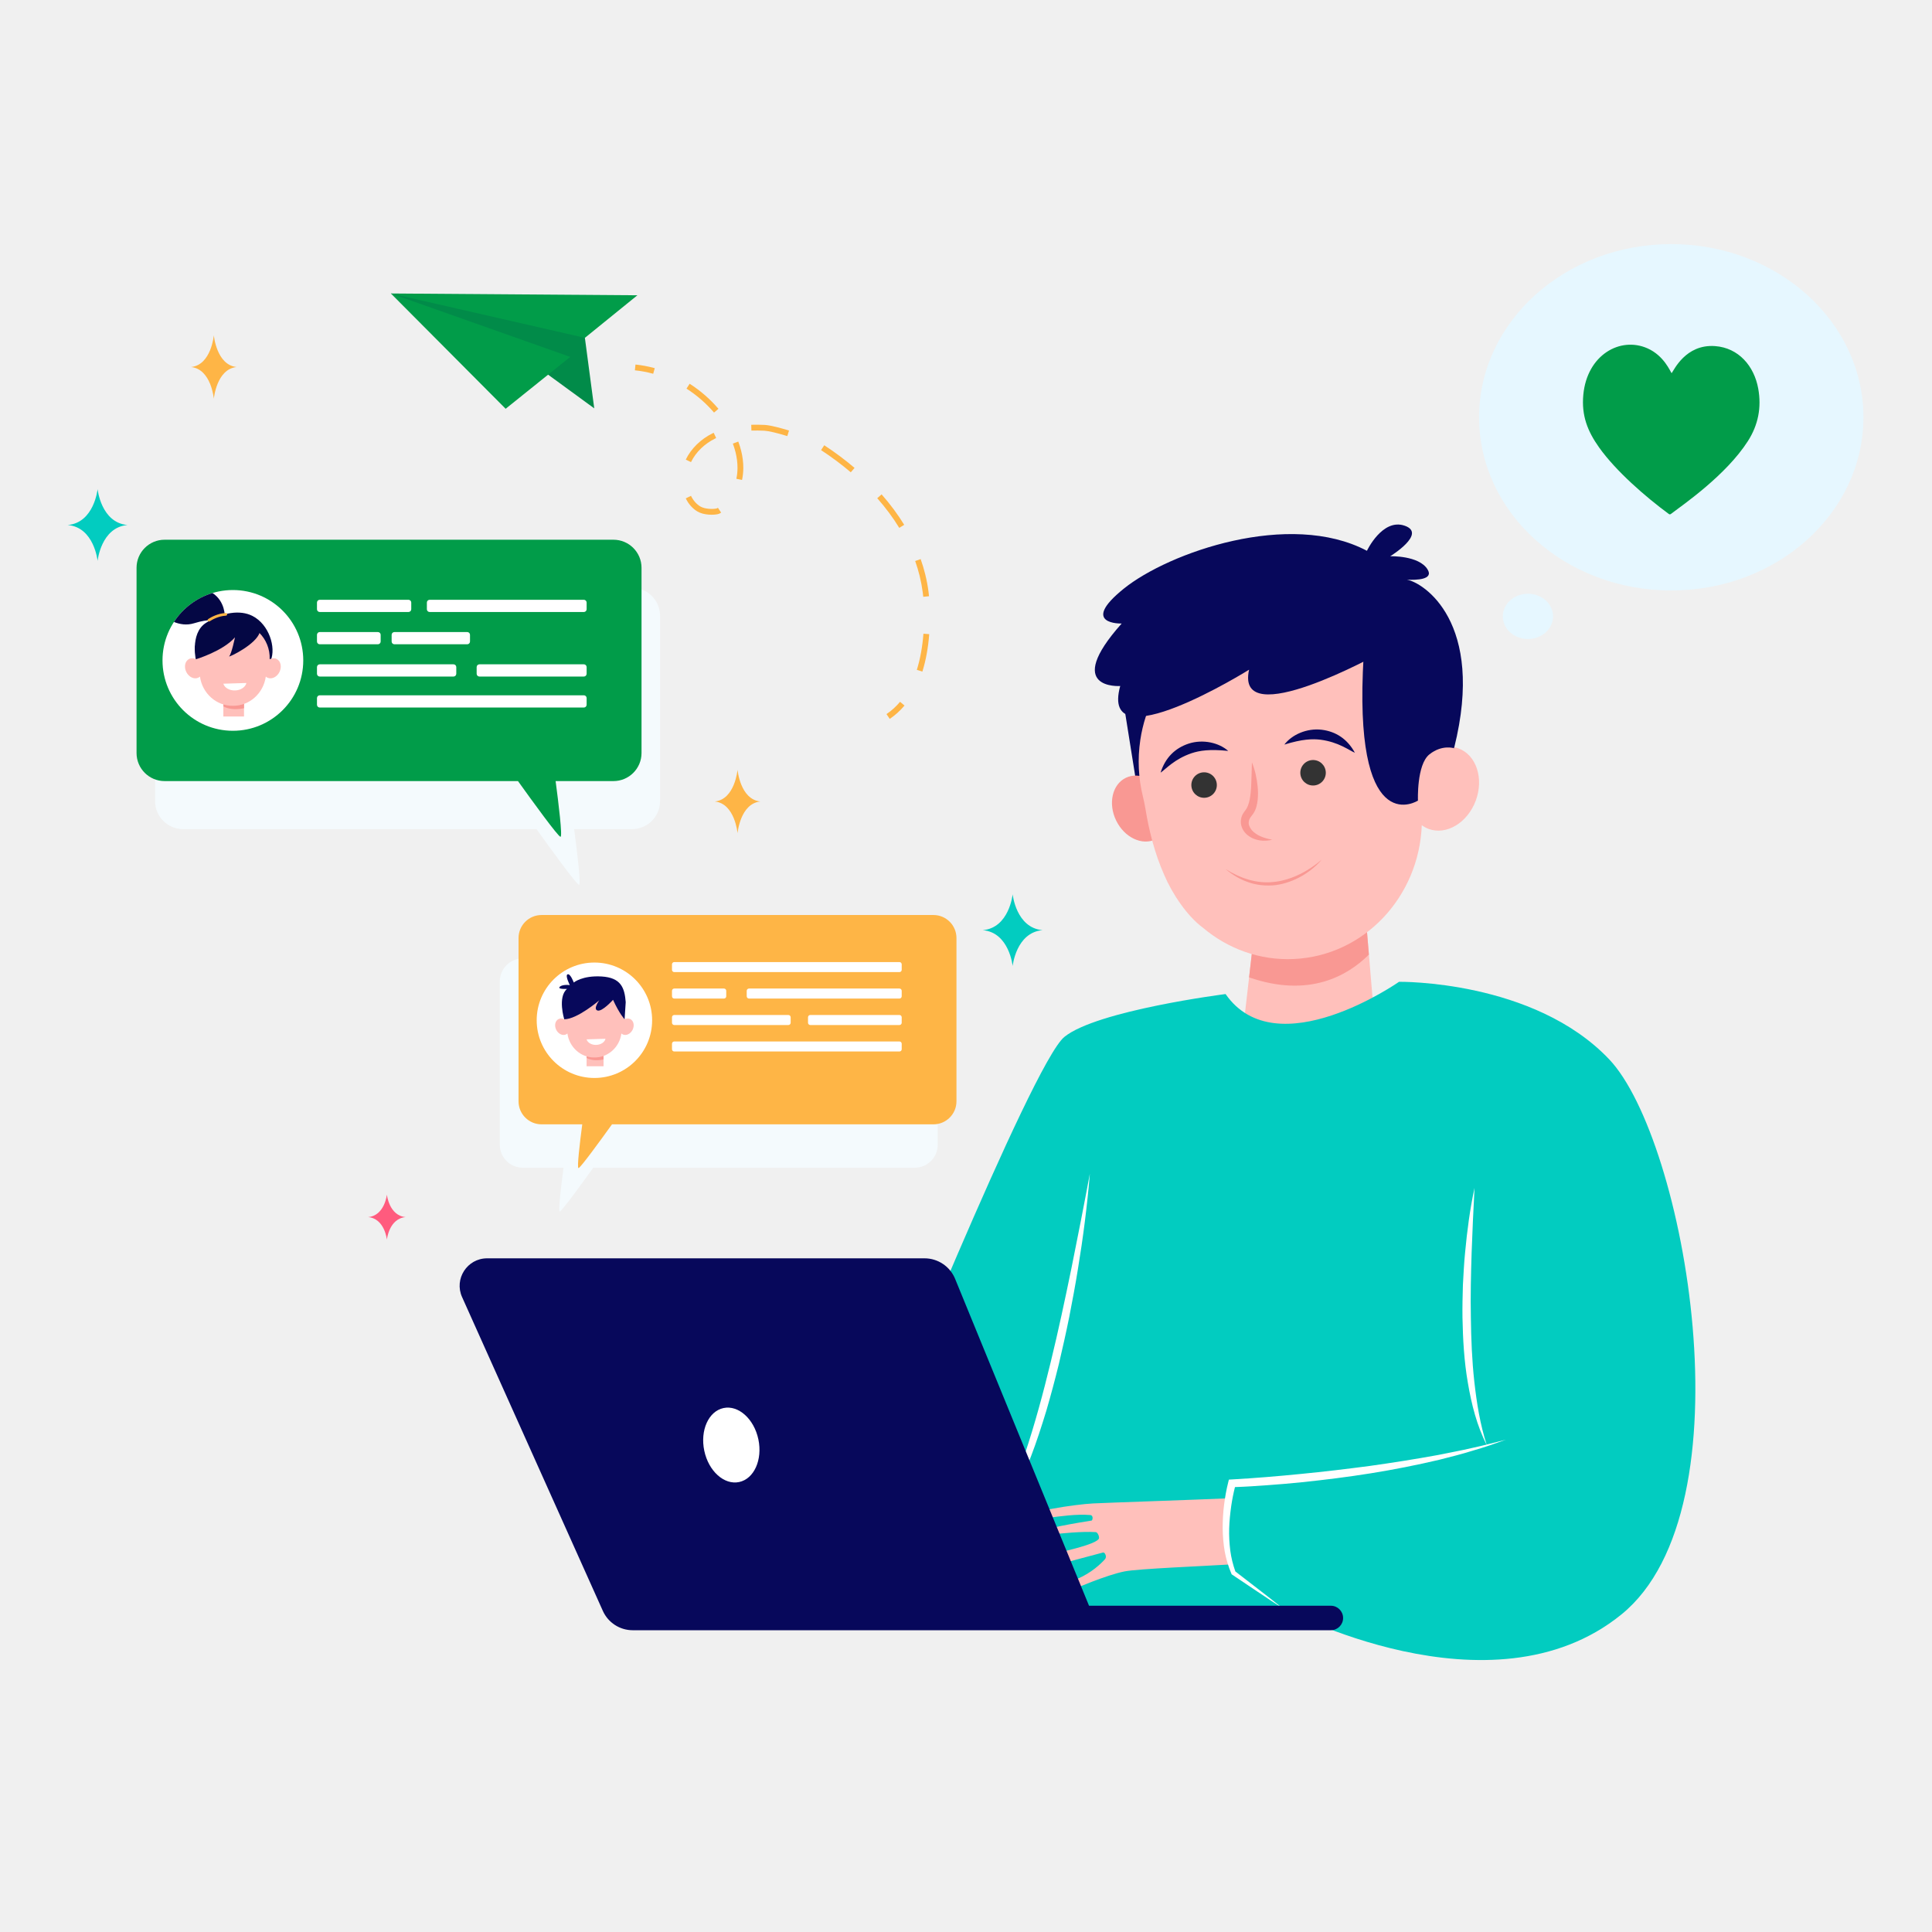
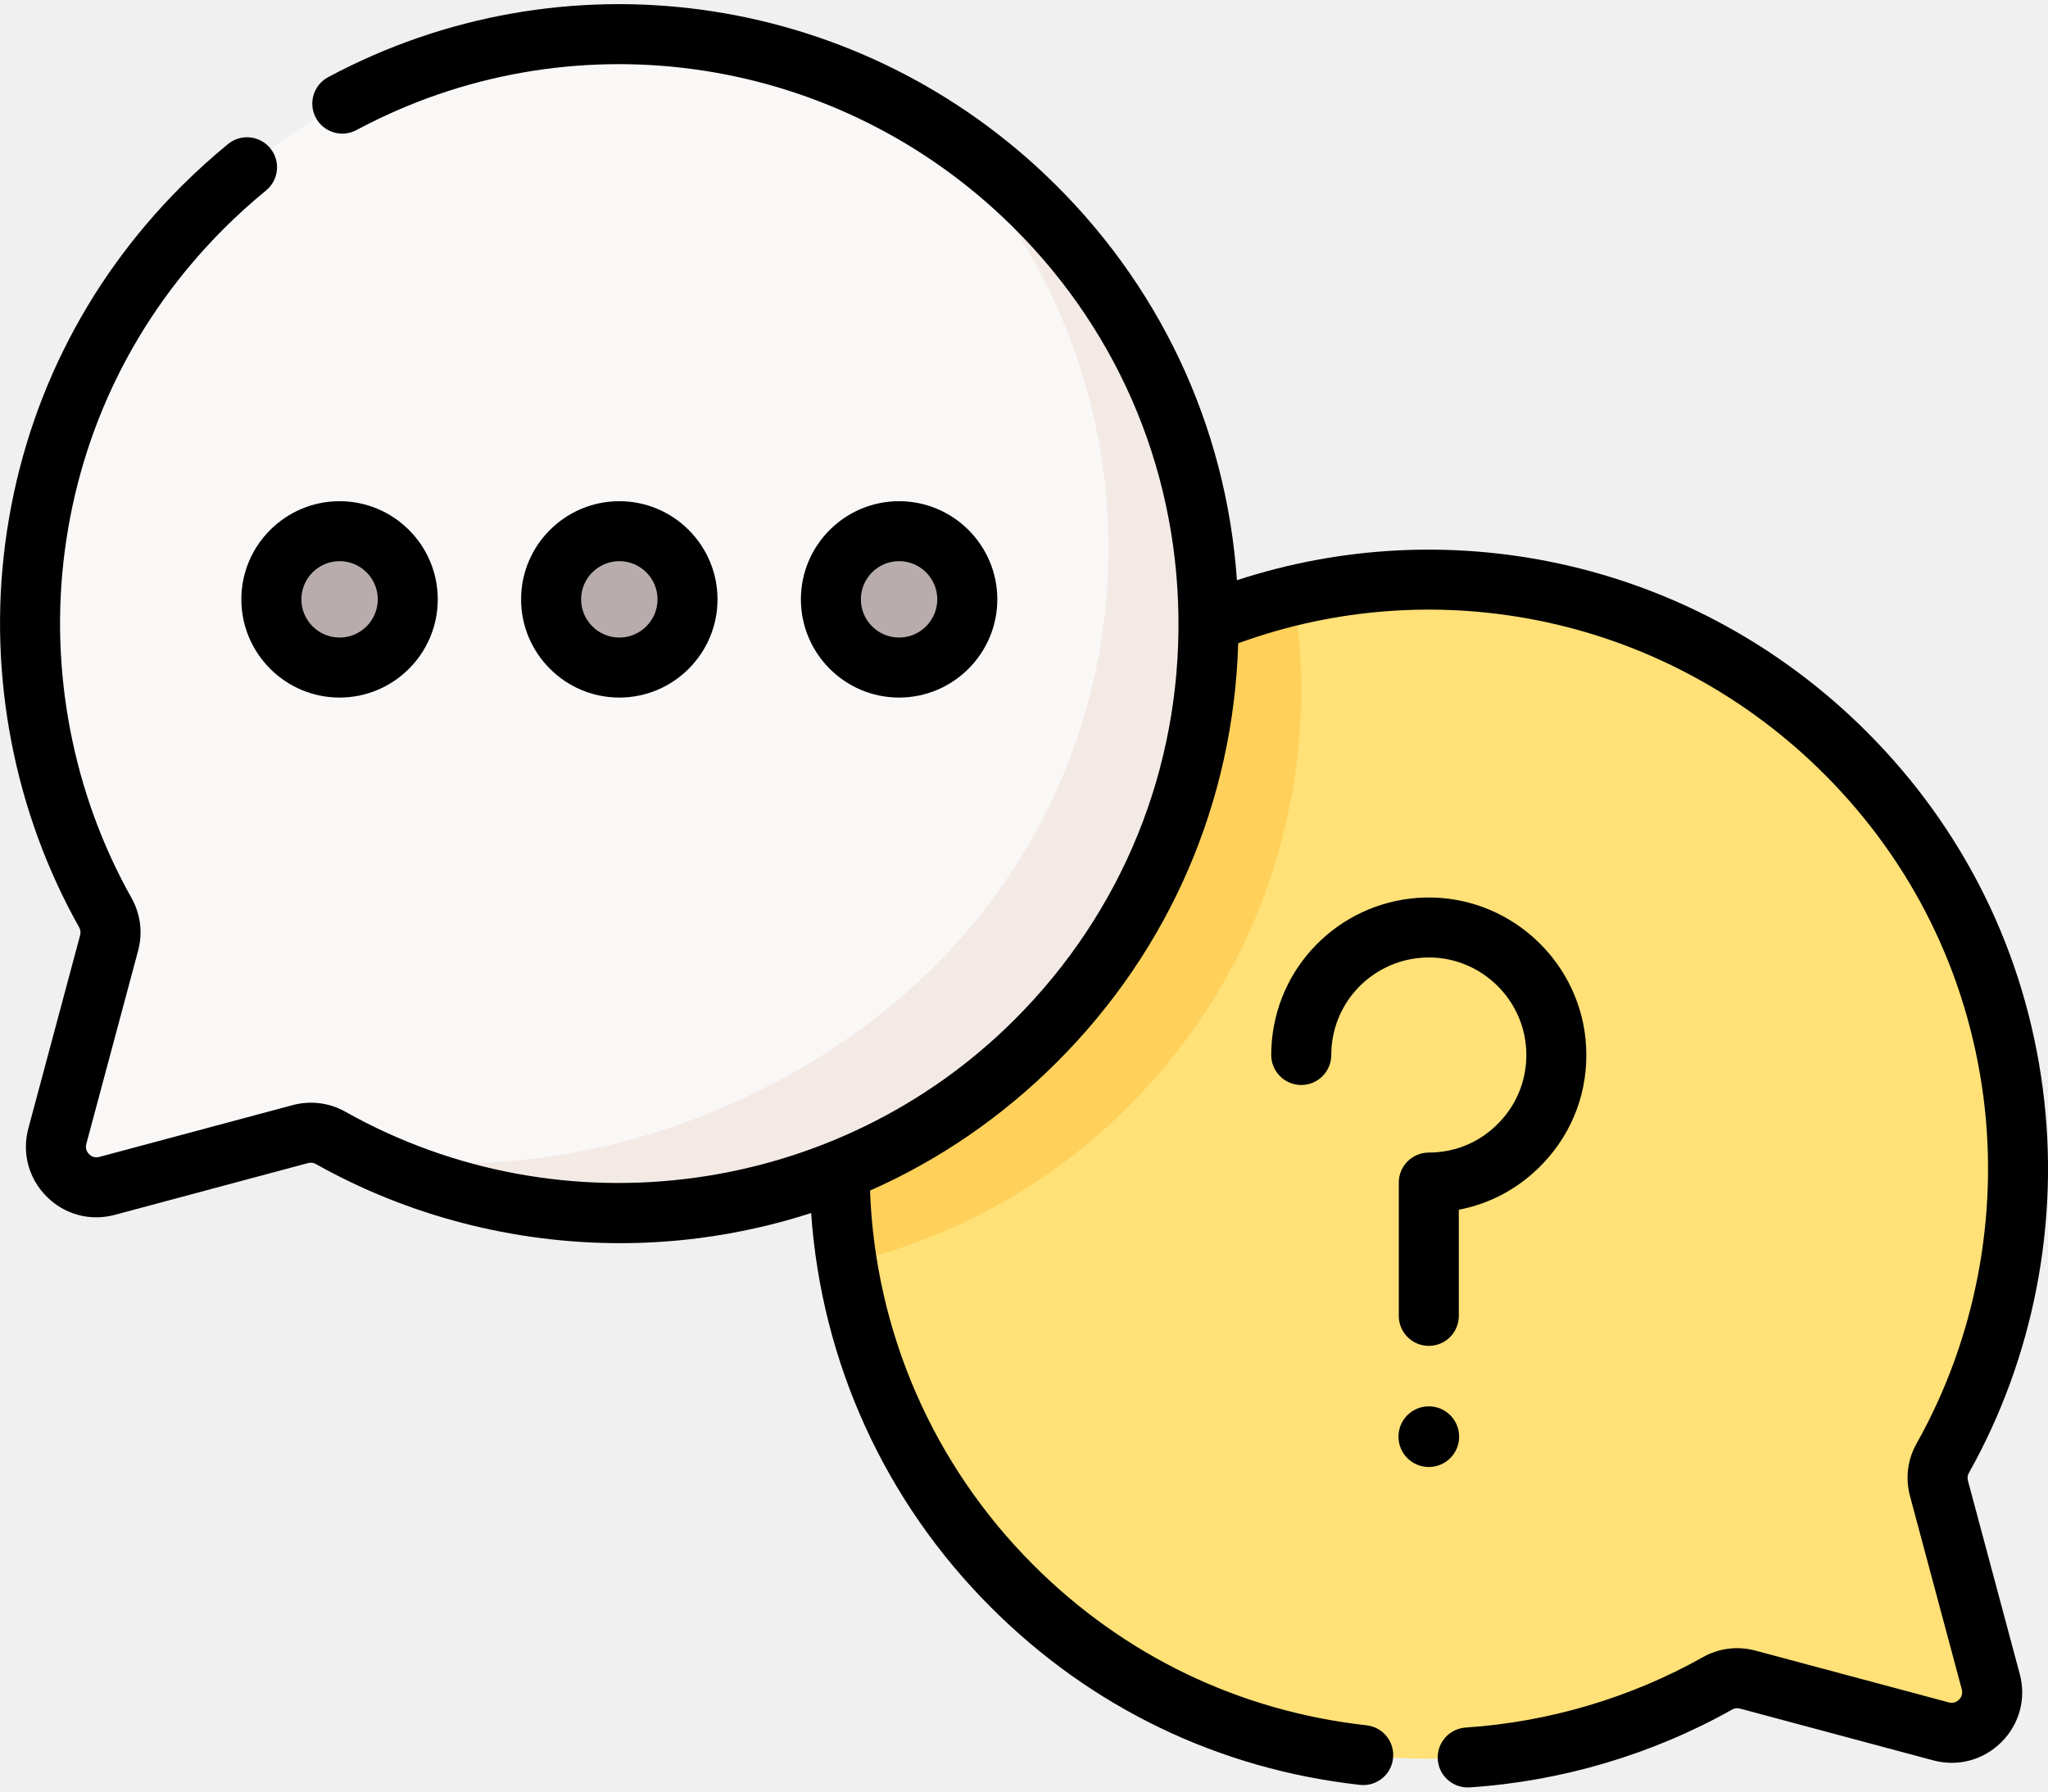
- <svg xmlns="http://www.w3.org/2000/svg" version="1.1" id="svg2" xml:space="preserve" width="2666.667" height="2666.667" viewBox="0 0 2666.667 2666.667">
-   <defs id="defs6" />
-   <g id="g10" transform="matrix(1.333333,0,0,-1.333333,0,2666.667)">
-     <g id="g12" transform="scale(0.1)">
-       <g id="g14" transform="scale(1.22699)" />
-       <path d="m 5794.68,7458.7 c -17.56,0 14.44,266.9 38.89,453 h -421.25 c -131.64,0 -238.34,106.7 -238.34,238.3 v 1690.2 c 0,131.6 106.7,238.3 238.34,238.3 h 4056.72 c 131.63,0 238.33,-106.7 238.33,-238.3 V 8150 c 0,-131.6 -106.7,-238.3 -238.33,-238.3 H 6141.41 c -123.61,-172.2 -328.04,-453 -346.73,-453" style="fill:#f4fafd;fill-opacity:1;fill-rule:nonzero;stroke:none" id="path18" />
-       <path d="M 9662.97,10527.8 H 5606.24 c -131.63,0 -238.33,-106.7 -238.33,-238.4 V 8599.3 c 0,-131.7 106.7,-238.4 238.33,-238.4 h 421.26 c -24.44,-186 -56.45,-452.9 -38.89,-452.9 18.69,0 223.12,280.7 346.73,452.9 h 3327.63 c 131.63,0 238.33,106.7 238.33,238.4 v 1690.1 c 0,131.7 -106.7,238.4 -238.33,238.4" style="fill:#feb546;fill-opacity:1;fill-rule:nonzero;stroke:none" id="path20" />
-       <path d="m 6750.81,9438.4 c 0,-330 -267.5,-597.5 -597.48,-597.5 -329.99,0 -597.49,267.5 -597.49,597.5 0,329.9 267.5,597.4 597.49,597.4 329.98,0 597.48,-267.5 597.48,-597.4" style="fill:#ffffff;fill-opacity:1;fill-rule:nonzero;stroke:none" id="path22" />
-       <path d="m 6247.87,8962.1 h -175.43 v 175.2 h 175.43 v -175.2" style="fill:#ffc0bb;fill-opacity:1;fill-rule:nonzero;stroke:none" id="path24" />
-       <path d="m 6247.87,9032.3 v 105 H 6072.44 V 9048 c 37.77,-20.3 93.69,-32 175.43,-15.7" style="fill:#f99893;fill-opacity:1;fill-rule:nonzero;stroke:none" id="path26" />
-       <path d="m 6524.49,9450.8 c -18.3,9 -39.55,7.4 -58.78,-2.3 6.6,172.8 -134.57,318.2 -312.38,312.1 -177.81,6.1 -318.99,-139.3 -312.38,-312.1 -19.24,9.7 -40.49,11.3 -58.79,2.3 -35.12,-17.3 -46.04,-66.8 -24.38,-110.7 21.65,-43.8 67.68,-65.3 102.8,-48 4.87,2.4 9.23,5.5 13.16,9 20.12,-142.9 139.51,-250 279.59,-248 140.08,-2 259.46,105.1 279.59,248 3.92,-3.5 8.28,-6.6 13.15,-9 35.13,-17.3 81.15,4.2 102.81,48 21.65,43.9 10.73,93.4 -24.39,110.7" style="fill:#ffc0bb;fill-opacity:1;fill-rule:nonzero;stroke:none" id="path28" />
-       <path d="m 5939.7,9829.1 c 0,0 88.04,74.5 288.17,62.4 200.12,-12 238.21,-116.4 249.55,-265.6 l -11.71,-177.4 c 0,0 -51.96,53.4 -119.62,201.5 0,0 -112.05,-125.7 -160.85,-110.8 -48.8,14.9 18.46,105.4 18.46,105.4 0,0 -228.29,-196.4 -362.75,-196.1 0,0 -71.16,229.9 28.72,314.2 0,0 -75.23,-3.6 -79.22,11.2 -3.98,14.8 35.89,37 108.2,28.6 0,0 -51.53,100.8 -22.74,111.3 28.78,10.5 63.79,-84.7 63.79,-84.7" style="fill:#07085b;fill-opacity:1;fill-rule:nonzero;stroke:none" id="path30" />
-       <path d="m 6268.12,9246.7 c -7.71,-34.7 -47.37,-61.9 -95.99,-63.4 -48.62,-1.5 -89.88,23.3 -99.69,57.4 l 195.68,6" style="fill:#ffffff;fill-opacity:1;fill-rule:nonzero;stroke:none" id="path32" />
-       <path d="M 9310.9,9936.9 H 6979.97 c -13,0 -23.53,10.5 -23.53,23.5 v 56.8 c 0,13 10.53,23.5 23.53,23.5 H 9310.9 c 13,0 23.53,-10.5 23.53,-23.5 v -56.8 c 0,-13 -10.53,-23.5 -23.53,-23.5" style="fill:#ffffff;fill-opacity:1;fill-rule:nonzero;stroke:none" id="path34" />
-       <path d="m 7494.51,9662.9 h -514.54 c -13,0 -23.53,10.6 -23.53,23.6 v 56.7 c 0,13 10.53,23.5 23.53,23.5 h 514.54 c 12.99,0 23.52,-10.5 23.52,-23.5 v -56.7 c 0,-13 -10.53,-23.6 -23.52,-23.6" style="fill:#ffffff;fill-opacity:1;fill-rule:nonzero;stroke:none" id="path36" />
-       <path d="M 9310.9,9662.9 H 7753.51 c -13,0 -23.53,10.6 -23.53,23.6 v 56.7 c 0,13 10.53,23.5 23.53,23.5 H 9310.9 c 13,0 23.53,-10.5 23.53,-23.5 v -56.7 c 0,-13 -10.53,-23.6 -23.53,-23.6" style="fill:#ffffff;fill-opacity:1;fill-rule:nonzero;stroke:none" id="path38" />
-       <path d="M 8161.38,9389 H 6979.97 c -13,0 -23.53,10.5 -23.53,23.5 v 56.8 c 0,12.9 10.53,23.5 23.53,23.5 h 1181.41 c 13,0 23.53,-10.6 23.53,-23.5 v -56.8 c 0,-13 -10.53,-23.5 -23.53,-23.5" style="fill:#ffffff;fill-opacity:1;fill-rule:nonzero;stroke:none" id="path40" />
-       <path d="m 9310.9,9389 h -922.77 c -12.99,0 -23.52,10.5 -23.52,23.5 v 56.8 c 0,12.9 10.53,23.5 23.52,23.5 h 922.77 c 13,0 23.53,-10.5 23.53,-23.5 v -56.8 c 0,-13 -10.53,-23.5 -23.53,-23.5" style="fill:#ffffff;fill-opacity:1;fill-rule:nonzero;stroke:none" id="path42" />
-       <path d="M 9310.9,9115 H 6979.97 c -13,0 -23.53,10.5 -23.53,23.5 v 56.8 c 0,13 10.53,23.5 23.53,23.5 H 9310.9 c 13,0 23.53,-10.5 23.53,-23.5 v -56.8 c 0,-13 -10.53,-23.5 -23.53,-23.5" style="fill:#ffffff;fill-opacity:1;fill-rule:nonzero;stroke:none" id="path44" />
-       <path d="m 11639.8,12668.3 147.8,-927 312.3,1235.9 c 0,0 -437.6,212.4 -457,135.1 -19.3,-77.2 -3.1,-444 -3.1,-444" style="fill:#07085b;fill-opacity:1;fill-rule:nonzero;stroke:none" id="path46" />
-       <path d="m 14124.1,10673.1 135.1,-1602.6 -1414.2,67.5 163.1,1419.2 1116,115.9" style="fill:#ffc0bb;fill-opacity:1;fill-rule:nonzero;stroke:none" id="path48" />
-       <path d="m 12930.5,9882.3 77.6,674.9 1116,115.9 46.8,-555 C 13949,9897 13550,9667.8 12930.5,9882.3" style="fill:#f99893;fill-opacity:1;fill-rule:nonzero;stroke:none" id="path50" />
-       <path d="m 12063.4,11752.9 c 85.1,-175.9 39.9,-373.6 -100.7,-441.6 -140.7,-68.1 -323.7,19.4 -408.7,195.2 -85.1,175.9 -40,373.6 100.7,441.6 140.7,68 323.7,-19.4 408.7,-195.2" style="fill:#f99893;fill-opacity:1;fill-rule:nonzero;stroke:none" id="path52" />
-       <path d="m 12053.2,10939.8 c -101.2,226.7 -160.4,470.5 -195,684.2 -7.4,45.9 -17.4,91.2 -28.3,136.4 -44,182.3 -55.7,377.9 -25.2,581.7 98.3,655.8 625.9,1178.5 1282.7,1269.3 884.9,122.4 1664.3,-532.8 1719.4,-1400.5 91,58.4 196.2,77.2 292.1,41.5 184,-68.6 263.7,-310.7 178,-540.8 -85.8,-230 -304.5,-360.9 -488.5,-292.3 -25.5,9.6 -48.8,22.7 -70.2,38.4 -28.4,-743.1 -597.3,-1351.4 -1323.6,-1385.4 -355.2,-16.6 -685.7,107.2 -942.2,324.1 -164.4,120.7 -319.5,355.8 -399.2,543.4" style="fill:#ffc0bb;fill-opacity:1;fill-rule:nonzero;stroke:none" id="path54" />
-       <path d="m 12959.8,12108.6 c -2.9,-86.6 -3.6,-171.1 -8.1,-253.9 -5.1,-76.5 -13.5,-186.6 -61.2,-244.9 -7,-10 -44.5,-50.5 -45.4,-111.9 -1.9,-57.3 28.3,-108.6 66,-139.9 77.2,-65 177.2,-71.1 260,-50.7 -84.5,14.9 -165.4,44 -212.6,99.1 -21.8,27.5 -36.3,58.1 -31.2,86.8 3.7,33 22.1,50.2 28.7,60.2 23.5,31.1 51.8,63.5 63.8,169.3 4.3,45.4 3.6,89.5 -0.5,133.2 -8.4,87.1 -27,172 -59.5,252.7" style="fill:#f99893;fill-opacity:1;fill-rule:nonzero;stroke:none" id="path56" />
-       <path d="m 13461,11994.2 c 3.4,-72.8 65.2,-129 138,-125.6 72.7,3.4 129,65.1 125.6,137.9 -3.5,72.8 -65.2,129 -138,125.6 -72.7,-3.4 -129,-65.2 -125.6,-137.9" style="fill:#333333;fill-opacity:1;fill-rule:nonzero;stroke:none" id="path58" />
-       <path d="m 12333,11867 c 3.4,-72.8 65.2,-129 138,-125.6 72.7,3.4 129,65.2 125.5,137.9 -3.4,72.8 -65.1,129 -137.9,125.6 -72.8,-3.4 -129,-65.1 -125.6,-137.9" style="fill:#333333;fill-opacity:1;fill-rule:nonzero;stroke:none" id="path60" />
-       <path d="m 13682.3,11101.1 c -134.3,-117 -309,-208.4 -482.4,-229.4 -187.6,-23.7 -353.3,33.5 -513,131.8 148.7,-124.9 320.9,-188.1 517.2,-166.2 191.2,24.9 369.9,135.1 478.2,263.8" style="fill:#f99893;fill-opacity:1;fill-rule:nonzero;stroke:none" id="path62" />
-       <path d="m 13295.5,12292 c 185.8,57.5 291.1,60.7 376,50.4 185.4,-24.9 289.7,-106.9 354.4,-135.3 -78,143.7 -197.8,220.4 -342.7,238.5 -156.9,18.8 -310.4,-52.1 -387.7,-153.6" style="fill:#07085b;fill-opacity:1;fill-rule:nonzero;stroke:none" id="path64" />
-       <path d="m 12714.4,12226.6 c -95.3,84.2 -259.5,124.4 -410.2,75.3 -138.1,-45.7 -241.1,-143.9 -289.9,-300.4 58.2,40.5 144.3,141 321.4,201.4 81.1,26.6 184.8,44 378.7,23.7" style="fill:#07085b;fill-opacity:1;fill-rule:nonzero;stroke:none" id="path66" />
-       <g id="g68" transform="scale(1.11272)">
-         <path d="m 11401.9,8726.02 c 0,0 -1196.1,-151.88 -1499.84,-398.75 C 9598.3,8080.49 8136.48,4454.41 8136.48,4454.41 l 1215.04,-1423.9 2581.98,-18.96 c 0,0 1936.4,-1044.2 3151.5,-56.98 1215,987.22 588.5,4423.49 -114,5163.93 -702.4,740.35 -1955.4,721.39 -1955.4,721.39 0,0 -1139.1,-797.33 -1613.7,-113.87" style="fill:#02ccc0;fill-opacity:1;fill-rule:nonzero;stroke:none" id="path70" />
-       </g>
-       <path d="m 15264.3,7702.7 c -47.6,-219.9 -76.7,-443.1 -97.5,-667 -11.4,-112 -16.4,-224.4 -22.8,-336.8 -3.4,-112.5 -6,-225.1 -4.5,-337.8 4.4,-225.3 16.8,-451.3 55.5,-674.3 37.8,-222.2 92.8,-445.1 196.1,-645.8 -69.5,214.1 -104,434.2 -128.9,654.9 -24.5,220.9 -33,443.7 -35.9,666.3 -4.6,222.8 0.9,445.9 7.9,669.3 8,223.3 18.2,446.8 30.1,671.2" style="fill:#ffffff;fill-opacity:1;fill-rule:nonzero;stroke:none" id="path72" />
-       <path d="m 11282.3,7850.6 c -60.8,-327.3 -125.2,-653.3 -190.7,-978.8 -66.8,-325.2 -135.9,-649.8 -214.6,-971.8 -77.9,-322.1 -164.3,-642.2 -269,-955.9 -52.3,-156.9 -110.9,-311.6 -179.5,-461.8 -67.6,-150.5 -147.8,-296.2 -255.3,-423.6 122.3,114.1 212.2,258.8 293.5,404.6 78.7,147.9 146.7,301.3 205.2,457.9 59.8,156.1 111,315.3 159.7,475 46.8,160.2 89.7,321.4 129.7,483.3 38.2,162.4 74.8,325 107.7,488.4 31.7,163.6 62.9,327.2 89.1,491.7 54.4,328.6 96.6,659.1 124.2,991" style="fill:#ffffff;fill-opacity:1;fill-rule:nonzero;stroke:none" id="path74" />
-       <path d="m 10613.5,4285.3 c 8.5,66.8 516.2,141.5 702.8,151.2 141.4,7.3 1078.7,38.6 1397.5,53 l -23.4,-82 4.9,-362 52.3,-240 c -279.7,-17.6 -963.5,-44.4 -1105.9,-72.6 -190.2,-37.6 -520.1,-181 -520.1,-181 0,0 -137.2,31.2 37.2,106.4 140,60.4 238.2,154.1 279.8,200.5 23.9,26.8 -2,74.4 -19.4,69.9 -474.7,-124.4 -523.6,-145 -523.6,-145 0,0 -557.9,3.1 -3.1,128.5 332.5,75.2 451.7,118.9 481.3,156.2 12.6,15.9 -9.9,69.9 -30.1,71.2 -288.2,17.8 -805.3,-84.3 -663.6,-17.4 115.5,54.7 479.3,114.5 620.7,137.1 8.7,1.4 22.8,54.1 -15.9,57.3 -274.4,22.9 -679.3,-93.5 -671.4,-31.3" style="fill:#ffc0bb;fill-opacity:1;fill-rule:nonzero;stroke:none" id="path76" />
-       <path d="m 15239.7,5010.8 c -116.5,-27.7 -234.7,-48 -351.7,-72.6 -235.5,-43 -471.7,-80.4 -708.7,-113.6 -237.2,-31.2 -474.7,-59.8 -712.9,-82.8 -237.2,-23.6 -478.5,-43.8 -713.3,-56.9 l -31.6,-1.7 -6.9,-27.4 c -20.2,-79.6 -33.4,-157.3 -43.4,-236.9 -9.9,-79.3 -14.1,-159.3 -14,-239.3 0.7,-80.1 7.6,-160.3 20.8,-239.5 14.6,-79.2 38,-156.8 69.5,-231.1 l 2.7,-6.4 5.2,-3.4 260.9,-175.1 c 86.9,-58.4 174.2,-116.3 262.3,-173.1 -81.8,65.5 -164.4,129.9 -247.4,193.9 l -242.7,187.3 c -25.1,70.2 -43,142.8 -52.8,216.9 -9.2,76.1 -13.5,152.9 -11.2,229.8 2.6,76.9 10.2,153.7 20.9,230 9.8,66.2 22.7,133 39,196.9 112.6,3.7 220.5,11 331.1,19.1 119.9,8.8 239.9,18.3 359.5,30.9 239.2,24.8 478,54.6 715.6,92.6 237.6,38.3 473.9,84.7 708.1,140 116.6,29.8 233.4,58.5 348.2,94.8 115.8,32.5 229.2,73 342.2,113.2 -116.8,-28.4 -232,-61 -349.4,-85.6" style="fill:#ffffff;fill-opacity:1;fill-rule:nonzero;stroke:none" id="path78" />
-       <path d="m 5042.84,6973.9 h 4527.74 c 138.9,0 264.02,-84 316.68,-212.5 l 1386.44,-3384 H 13777 c 70,0 126.7,-56.8 126.7,-126.8 0,-70 -56.7,-126.7 -126.7,-126.7 H 6549.82 c -133.48,0 -254.52,78.4 -309.15,200.2 L 4783.31,6573 c -84.42,188.2 53.27,400.9 259.53,400.9" style="fill:#07085b;fill-opacity:1;fill-rule:nonzero;stroke:none" id="path80" />
-       <path d="m 11611.5,13545.3 c 0,0 -443.7,-14.3 21.9,360.9 465.6,375.2 1715.7,815.1 2517,392 0,0 160.2,340.6 391.8,259.3 231.6,-81.3 -150.6,-315.7 -150.6,-315.7 0,0 295.8,9.6 386,-135.5 66.8,-107.3 -114.4,-112 -213.4,-107.2 168.4,-28.6 813.9,-436.3 489.9,-1737.9 -115.1,25.3 -771.3,976.9 -771.3,976.9 0,0 -1500.7,-833.7 -1352.3,-170.8 0,0 -1554.6,-970.2 -1334.1,-168.8 0,0 -601.1,-44 15.1,646.8" style="fill:#07085b;fill-opacity:1;fill-rule:nonzero;stroke:none" id="path82" />
-       <path d="m 15055.4,12253.4 c 0,0 -124.3,43.7 -257.9,-62.4 -133.7,-106.1 -118.9,-478.7 -118.9,-478.7 0,0 -637.9,-411.4 -570.6,1329.2 71.5,1851.8 532.1,-148.5 532.1,-148.5 l 415.3,-639.6" style="fill:#07085b;fill-opacity:1;fill-rule:nonzero;stroke:none" id="path84" />
-       <path d="m 5994.16,10840.3 c -23.68,0 -292.11,369.9 -440.15,576.5 H 1895.99 c -160.49,0 -290.6,130.1 -290.6,290.6 v 1917.4 c 0,160.5 130.11,290.6 290.6,290.6 h 4646.29 c 160.5,0 290.6,-130.1 290.6,-290.6 v -1917.4 c 0,-160.5 -130.1,-290.6 -290.6,-290.6 h -598.74 c 30.1,-227.1 72.81,-576.5 50.62,-576.5" style="fill:#f4fafd;fill-opacity:1;fill-rule:nonzero;stroke:none" id="path86" />
-       <path d="M 6350.45,14412.8 H 1704.16 c -160.5,0 -290.6,-130.1 -290.6,-290.6 v -1917.4 c 0,-160.5 130.1,-290.6 290.6,-290.6 h 3658.02 c 148.04,-206.6 416.46,-576.6 440.15,-576.6 22.19,0 -20.52,349.5 -50.62,576.6 h 598.74 c 160.5,0 290.6,130.1 290.6,290.6 v 1917.4 c 0,160.5 -130.1,290.6 -290.6,290.6" style="fill:#019c49;fill-opacity:1;fill-rule:nonzero;stroke:none" id="path88" />
-       <path d="m 3139.27,13163.5 c 0,-402.4 -326.16,-728.5 -728.5,-728.5 -402.34,0 -728.5,326.1 -728.5,728.5 0,402.3 326.16,728.5 728.5,728.5 402.34,0 728.5,-326.2 728.5,-728.5" style="fill:#ffffff;fill-opacity:1;fill-rule:nonzero;stroke:none" id="path90" />
-       <path d="m 2031.56,13144.3 c 0,0 -72.24,296.5 99.85,407.5 172.1,111 355.85,136.4 481.42,72.4 174.06,-88.6 245.58,-328.2 189.88,-460.7 l -462.01,116 -309.14,-135.2" style="fill:#040744;fill-opacity:1;fill-rule:nonzero;stroke:none" id="path92" />
-       <path d="m 2526.04,12582.8 h -213.9 v 213.6 h 213.9 v -213.6" style="fill:#ffc0bb;fill-opacity:1;fill-rule:nonzero;stroke:none" id="path94" />
-       <path d="m 2526.04,12668.3 v 128.1 h -213.9 v -109 c 46.05,-24.6 114.24,-38.9 213.9,-19.1" style="fill:#f99893;fill-opacity:1;fill-rule:nonzero;stroke:none" id="path96" />
-       <path d="m 2863.33,13178.7 c -22.32,11 -48.23,9 -71.68,-2.9 8.05,210.8 -164.08,388 -380.88,380.5 -216.81,7.5 -388.94,-169.7 -380.89,-380.5 -23.44,11.9 -49.35,13.9 -71.67,2.9 -42.82,-21.1 -56.13,-81.5 -29.73,-135 26.41,-53.4 82.52,-79.7 125.34,-58.6 5.95,3 11.26,6.7 16.05,11 24.53,-174.2 170.1,-304.8 340.9,-302.4 170.8,-2.4 316.36,128.2 340.9,302.4 4.78,-4.3 10.09,-8 16.04,-11 42.82,-21.1 98.94,5.2 125.34,58.6 26.4,53.5 13.09,113.9 -29.72,135" style="fill:#ffc0bb;fill-opacity:1;fill-rule:nonzero;stroke:none" id="path98" />
-       <path d="m 2550.73,12929.7 c -9.4,-42.2 -57.76,-75.4 -117.04,-77.2 -59.28,-1.8 -109.58,28.3 -121.55,69.9 l 238.59,7.3" style="fill:#ffffff;fill-opacity:1;fill-rule:nonzero;stroke:none" id="path100" />
-       <path d="m 2029.88,13175.8 c 0,0 279.95,84.8 402.48,226.4 0,0 -34.67,-170.6 -60.54,-197.8 8.17,-5.4 279.6,126.5 316.48,248.3 36.87,121.8 -277.53,165.6 -277.53,165.6 0,0 -107.74,-45.9 -113.19,-48.6 -5.45,-2.7 -106.5,-14.5 -118.09,-40.3 -15.08,-33.5 -86.42,-36.5 -86.42,-36.5 l -45.04,-93.7 -31.52,-98.6 13.37,-124.8" style="fill:#040744;fill-opacity:1;fill-rule:nonzero;stroke:none" id="path102" />
-       <path d="m 1800.55,13561.5 c 61.85,-24.9 133.26,-36.4 207.3,-13.7 163.36,50.2 228.08,30.7 249.81,18.4 13.06,-7.4 28.61,-10.3 42.86,-5.6 16.12,5.4 31.07,20 26.42,56.8 0,0 6.46,155.2 -126.59,243.7 -165.99,-50 -307,-157.7 -399.8,-299.6" style="fill:#040744;fill-opacity:1;fill-rule:nonzero;stroke:none" id="path104" />
-       <path d="m 2152.07,13571.7 h -0.04 c -4.84,6.4 -3.31,15.5 3.37,19.9 27.29,18 97.49,58.3 181.77,62.7 7.91,0.4 14.54,-6 14.54,-13.9 0,-7.4 -5.79,-13.4 -13.15,-13.8 -77.04,-4 -143.09,-42 -167.97,-58.2 -6.07,-4 -14.15,-2.5 -18.52,3.3" style="fill:#feb546;fill-opacity:1;fill-rule:nonzero;stroke:none" id="path106" />
-       <path d="m 4228.58,13664.5 h -918.56 c -15.85,0 -28.69,12.8 -28.69,28.7 v 69.2 c 0,15.8 12.84,28.7 28.69,28.7 h 918.56 c 15.84,0 28.69,-12.9 28.69,-28.7 v -69.2 c 0,-15.9 -12.85,-28.7 -28.69,-28.7" style="fill:#ffffff;fill-opacity:1;fill-rule:nonzero;stroke:none" id="path108" />
-       <path d="m 3911.87,13330.4 h -601.85 c -15.85,0 -28.69,12.9 -28.69,28.7 v 69.3 c 0,15.8 12.84,28.6 28.69,28.6 h 601.85 c 15.84,0 28.69,-12.8 28.69,-28.6 v -69.3 c 0,-15.8 -12.85,-28.7 -28.69,-28.7" style="fill:#ffffff;fill-opacity:1;fill-rule:nonzero;stroke:none" id="path110" />
-       <path d="m 4836.79,13330.4 h -753.87 c -15.84,0 -28.69,12.9 -28.69,28.7 v 69.3 c 0,15.8 12.85,28.6 28.69,28.6 h 753.86 c 15.85,0 28.69,-12.8 28.69,-28.6 v -69.3 c 0,-15.8 -12.84,-28.7 -28.68,-28.7" style="fill:#ffffff;fill-opacity:1;fill-rule:nonzero;stroke:none" id="path112" />
-       <path d="M 6044.05,13664.5 H 4447.68 c -15.85,0 -28.69,12.8 -28.69,28.7 v 69.2 c 0,15.8 12.84,28.7 28.69,28.7 h 1596.37 c 15.84,0 28.68,-12.9 28.68,-28.7 v -69.2 c 0,-15.9 -12.84,-28.7 -28.68,-28.7" style="fill:#ffffff;fill-opacity:1;fill-rule:nonzero;stroke:none" id="path114" />
-       <path d="M 6044.05,12675.7 H 3310.02 c -15.85,0 -28.69,12.8 -28.69,28.7 v 69.2 c 0,15.8 12.84,28.7 28.69,28.7 h 2734.03 c 15.84,0 28.68,-12.9 28.68,-28.7 v -69.2 c 0,-15.9 -12.84,-28.7 -28.68,-28.7" style="fill:#ffffff;fill-opacity:1;fill-rule:nonzero;stroke:none" id="path116" />
-       <path d="M 4694.68,12996.4 H 3310.02 c -15.85,0 -28.69,12.9 -28.69,28.7 v 69.2 c 0,15.9 12.84,28.7 28.69,28.7 h 1384.66 c 15.85,0 28.69,-12.8 28.69,-28.7 v -69.2 c 0,-15.8 -12.84,-28.7 -28.69,-28.7" style="fill:#ffffff;fill-opacity:1;fill-rule:nonzero;stroke:none" id="path118" />
-       <path d="M 6044.05,12996.4 H 4963 c -15.85,0 -28.69,12.9 -28.69,28.7 v 69.2 c 0,15.9 12.84,28.7 28.69,28.7 h 1081.05 c 15.84,0 28.68,-12.8 28.68,-28.7 v -69.2 c 0,-15.8 -12.84,-28.7 -28.68,-28.7" style="fill:#ffffff;fill-opacity:1;fill-rule:nonzero;stroke:none" id="path120" />
-       <path d="m 7850.63,5100 c 44.6,-211.5 -44.59,-409.4 -199.2,-442 -154.62,-32.6 -316.12,112.4 -360.72,323.9 -44.6,211.5 44.59,409.4 199.21,442 154.62,32.6 316.12,-112.4 360.71,-323.9" style="fill:#ffffff;fill-opacity:1;fill-rule:nonzero;stroke:none" id="path122" />
-       <g id="g124" transform="scale(1.04061)">
-         <path d="m 5818.46,15858.6 93.08,-701.4 -498.19,363.8 -1524.8,779 1179.43,-108 c 0,0 600.83,-145.9 633.35,-175.4 32.52,-29.4 117.13,-158 117.13,-158" style="fill:#018b49;fill-opacity:1;fill-rule:nonzero;stroke:none" id="path126" />
-       </g>
-       <g id="g128" transform="scale(1.04061)">
-         <path d="m 6340.72,16282.1 -2452.17,17.9 1929.91,-441.4 522.26,423.5" style="fill:#019c49;fill-opacity:1;fill-rule:nonzero;stroke:none" id="path130" />
-       </g>
-       <g id="g132" transform="scale(1.04061)">
-         <path d="m 5030.18,15153 642.53,516.1 -1784.16,630.9 1141.63,-1147" style="fill:#019c49;fill-opacity:1;fill-rule:nonzero;stroke:none" id="path134" />
-       </g>
-       <path d="m 9210.69,12558 -33.67,49.8 c 51.57,34.8 98.82,77.6 140.44,127.1 l 45.98,-38.7 c -45.18,-53.7 -96.57,-100.2 -152.75,-138.2" style="fill:#feb546;fill-opacity:1;fill-rule:nonzero;stroke:none" id="path136" />
-       <path d="m 7391.67,15729 c -81.95,95.9 -177.81,179.3 -284.94,247.9 l 32.39,50.6 c 112.11,-71.7 212.46,-159 298.24,-259.5 z m 758.6,-243.3 c -108.95,33.3 -195.47,53.5 -237.36,55.5 -48.05,2.3 -91.98,2.8 -134.3,1.5 l -1.83,60.1 c 43.9,1.3 89.37,0.8 138.99,-1.5 63.89,-3.1 185.34,-37.7 252.05,-58.1 z m -996.94,-269.4 -54.21,25.9 c 54.45,113.9 156.76,213.6 280.74,273.7 l 8.27,3.9 25.56,-54.4 -7.63,-3.6 c -111.93,-54.2 -204.05,-143.7 -252.73,-245.5 z m 528.27,-184.9 -58.82,12.3 c 7.76,37 11.74,74.8 11.83,112.2 0.15,52.8 -6.63,107.2 -20.11,161.9 -7.32,29.7 -16.76,60 -28.03,90 l 56.24,21.1 c 12.11,-32.2 22.25,-64.7 30.13,-96.7 14.66,-59.4 22.01,-118.8 21.87,-176.4 -0.11,-41.6 -4.51,-83.4 -13.11,-124.4 z m 1125.8,79.4 c -95.63,81.4 -199.16,158.6 -307.73,229.7 l 32.9,50.3 c 110.66,-72.4 216.23,-151.3 313.78,-234.3 z m -1375.87,-433 c -40.93,-10.1 -145.15,-12.4 -212.05,27.5 -50.03,29.8 -91.68,76.7 -120.43,135.5 l 53.98,26.4 c 23.96,-49 56.66,-86.1 97.21,-110.3 48.25,-28.7 134.3,-28.8 166.91,-20.7 4.36,1.1 6.03,1.9 6.04,1.9 2.54,1.6 5.56,3.6 8.56,5.6 l 33.36,-50 c -3.44,-2.3 -6.89,-4.6 -10.39,-6.8 -5.91,-3.7 -13.51,-6.7 -23.19,-9.1 z m 1877.51,-142.1 c -64.24,104.9 -140.87,208.2 -227.79,306.9 l 45.09,39.7 c 89.21,-101.3 167.92,-207.4 233.96,-315.2 z m 308.24,-707.7 -59.8,-6.1 c -1.66,16.5 -3.58,33 -5.77,49.4 -7.43,56 -18.13,112.4 -31.82,168 -12.62,51.1 -28.07,102.6 -45.94,153.1 l 56.65,20 c 18.52,-52.3 34.55,-105.7 47.63,-158.8 14.22,-57.6 25.34,-116.3 33.05,-174.4 2.22,-16.6 4.23,-33.8 6,-51.2 z m -68.94,-780.3 -57.33,18.1 c 34.81,110.8 57.81,236.7 68.37,374 l 59.91,-4.6 c -10.91,-141.9 -34.77,-272.3 -70.95,-387.5" style="fill:#feb546;fill-opacity:1;fill-rule:nonzero;stroke:none" id="path138" />
-       <path d="m 6762.04,16130.8 c -63.21,17.4 -127.04,29.4 -189.74,35.8 l 6.07,59.7 c 66.01,-6.6 133.17,-19.3 199.6,-37.6 l -15.93,-57.9" style="fill:#feb546;fill-opacity:1;fill-rule:nonzero;stroke:none" id="path140" />
-       <path d="m 4005.01,7633.8 c 0,0 -22.12,-218 -194.2,-233.1 172.08,-15.1 194.19,-233.2 194.19,-233.2 0,0 22.12,218.1 194.21,233.2 -172.09,15.1 -194.2,233.1 -194.2,233.1" style="fill:#ff5b7e;fill-opacity:1;fill-rule:nonzero;stroke:none" id="path142" />
-       <path d="m 10483,10742.3 c 0,0 -35.2,-347.3 -309.2,-371.3 274,-24 309.2,-371.2 309.2,-371.2 0,0 35.2,347.2 309.2,371.2 -274,24 -309.2,371.3 -309.2,371.3" style="fill:#02ccc0;fill-opacity:1;fill-rule:nonzero;stroke:none" id="path144" />
-       <path d="m 1010.33,14936.4 c 0,0 -35.217,-347.2 -309.217,-371.3 274,-24 309.217,-371.2 309.217,-371.2 0,0 35.22,347.2 309.22,371.2 -274,24.1 -309.22,371.3 -309.22,371.3" style="fill:#02ccc0;fill-opacity:1;fill-rule:nonzero;stroke:none" id="path146" />
-       <path d="m 7635.12,12031.9 c 0,0 -26.85,-307.6 -235.81,-328.9 208.96,-21.3 235.81,-328.9 235.81,-328.9 0,0 26.86,307.6 235.82,328.9 -208.96,21.3 -235.82,328.9 -235.82,328.9" style="fill:#feb546;fill-opacity:1;fill-rule:nonzero;stroke:none" id="path148" />
-       <g id="g150" transform="scale(1.01408)">
-         <path d="m 2182.92,16300 c 0,0 -26.49,-303.4 -232.55,-324.4 206.06,-20.9 232.55,-324.3 232.55,-324.3 0,0 26.48,303.4 232.54,324.3 -206.06,21 -232.54,324.4 -232.54,324.4" style="fill:#feb546;fill-opacity:1;fill-rule:nonzero;stroke:none" id="path152" />
-       </g>
-       <g id="g154" transform="scale(1.18344)">
-         <path d="m 16300,13249.7 c 0,-836.7 -752.6,-1514.9 -1681,-1514.9 -928.4,0 -1681,678.2 -1681,1514.9 0,836.6 752.6,1514.9 1681,1514.9 928.4,0 1681,-678.3 1681,-1514.9" style="fill:#e6f7ff;fill-opacity:1;fill-rule:nonzero;stroke:none" id="path156" />
-       </g>
-       <path d="m 16077,13619.2 c 0,-129.4 -116.4,-234.3 -259.9,-234.3 -143.6,0 -260,104.9 -260,234.3 0,129.4 116.4,234.2 260,234.2 143.5,0 259.9,-104.8 259.9,-234.2" style="fill:#e6f7ff;fill-opacity:1;fill-rule:nonzero;stroke:none" id="path158" />
-       <g id="g160" transform="scale(1.1188)">
-         <path d="m 16268.5,14280.4 c -37.6,208.5 -181.2,377.8 -399.8,393.6 -274.2,19.8 -382,-227.7 -401.6,-250.6 -12.7,14.9 -69.4,161.8 -223.8,230 -252.6,111.6 -558.7,-61.4 -593.3,-429.9 -17.9,-191 38.2,-336.1 146.7,-488.3 155.8,-218.5 427.2,-454.4 643.2,-613.8 8,-5.9 13.5,-5.9 21.3,0 116,87.6 509.8,358.5 711.6,673.5 95.6,149.3 127.2,311.3 95.7,485.5" style="fill:#019c49;fill-opacity:1;fill-rule:nonzero;stroke:none" id="path162" />
-       </g>
-     </g>
-   </g>
+ <svg xmlns="http://www.w3.org/2000/svg" width="32" height="28" viewBox="0 0 32 28" fill="none">
+   <path d="M15.815 24.79C12.158 21.133 12.22 15.166 16 11.588C19.636 8.146 25.296 8.229 28.836 11.769C31.822 14.755 32.328 19.281 30.355 22.789C30.274 22.933 30.253 23.103 30.296 23.262L31.105 26.281C31.231 26.753 30.799 27.185 30.327 27.059L27.308 26.25C27.15 26.207 26.98 26.227 26.837 26.307C23.329 28.282 18.801 27.776 15.815 24.79Z" fill="#FFE177" />
+   <path d="M20.214 9.306C18.685 9.667 17.227 10.427 16 11.588C13.692 13.773 12.771 16.847 13.234 19.742C14.847 19.364 16.378 18.547 17.635 17.289C19.809 15.116 20.669 12.125 20.214 9.306Z" fill="#FFD15B" />
+   <path d="M16.186 16.265C19.842 12.608 19.78 6.641 16 3.063C12.364 -0.379 6.704 -0.297 3.164 3.244C0.178 6.229 -0.328 10.755 1.645 14.264C1.726 14.407 1.747 14.577 1.704 14.737L0.895 17.756C0.769 18.228 1.201 18.66 1.673 18.534L4.692 17.725C4.85 17.682 5.02 17.702 5.163 17.782C8.671 19.757 13.199 19.251 16.186 16.265Z" fill="#FAF7F7" />
+   <path d="M16 3.063C15.506 2.595 14.974 2.193 14.416 1.855C14.423 1.862 14.43 1.868 14.437 1.875C18.218 5.454 18.279 11.421 14.623 15.077C12.306 17.394 8.796 18.571 5.7 18.061C9.124 19.699 13.349 19.101 16.186 16.265C19.842 12.608 19.78 6.641 16 3.063Z" fill="#F3EAE6" />
+   <path d="M5.306 10.433C5.894 10.433 6.371 9.956 6.371 9.367C6.371 8.779 5.894 8.302 5.306 8.302C4.717 8.302 4.24 8.779 4.24 9.367C4.24 9.956 4.717 10.433 5.306 10.433Z" fill="#B9ACAC" />
+   <path d="M9.677 10.433C10.265 10.433 10.742 9.956 10.742 9.367C10.742 8.779 10.265 8.302 9.677 8.302C9.088 8.302 8.611 8.779 8.611 9.367C8.611 9.956 9.088 10.433 9.677 10.433Z" fill="#B9ACAC" />
+   <path d="M14.048 10.433C14.637 10.433 15.114 9.956 15.114 9.367C15.114 8.779 14.637 8.302 14.048 8.302C13.46 8.302 12.982 8.779 12.982 9.367C12.982 9.956 13.46 10.433 14.048 10.433Z" fill="#B9ACAC" />
+   <path d="M22.325 22.927C22.587 22.927 22.799 22.715 22.799 22.453C22.799 22.191 22.587 21.979 22.325 21.979C22.063 21.979 21.851 22.191 21.851 22.453C21.851 22.715 22.063 22.927 22.325 22.927Z" fill="black" />
+   <path d="M5.306 10.902C6.152 10.902 6.84 10.213 6.84 9.367C6.84 8.521 6.152 7.833 5.306 7.833C4.46 7.833 3.771 8.521 3.771 9.367C3.771 10.213 4.46 10.902 5.306 10.902ZM5.306 8.77C5.635 8.77 5.903 9.038 5.903 9.367C5.903 9.696 5.635 9.964 5.306 9.964C4.977 9.964 4.709 9.696 4.709 9.367C4.709 9.038 4.977 8.77 5.306 8.77Z" fill="black" />
+   <path d="M11.211 9.367C11.211 8.521 10.523 7.833 9.677 7.833C8.831 7.833 8.142 8.521 8.142 9.367C8.142 10.213 8.831 10.902 9.677 10.902C10.523 10.902 11.211 10.213 11.211 9.367ZM9.08 9.367C9.08 9.038 9.348 8.77 9.677 8.77C10.006 8.77 10.274 9.038 10.274 9.367C10.274 9.696 10.006 9.964 9.677 9.964C9.348 9.964 9.08 9.696 9.08 9.367Z" fill="black" />
+   <path d="M15.583 9.367C15.583 8.521 14.894 7.833 14.048 7.833C13.202 7.833 12.514 8.521 12.514 9.367C12.514 10.213 13.202 10.902 14.048 10.902C14.894 10.902 15.583 10.213 15.583 9.367ZM13.451 9.367C13.451 9.038 13.719 8.77 14.048 8.77C14.377 8.77 14.645 9.038 14.645 9.367C14.645 9.696 14.377 9.964 14.048 9.964C13.719 9.964 13.451 9.696 13.451 9.367Z" fill="black" />
+   <path d="M22.325 18.013C22.066 18.013 21.856 18.223 21.856 18.481V20.565C21.856 20.824 22.066 21.034 22.325 21.034C22.584 21.034 22.794 20.824 22.794 20.565V18.906C23.294 18.811 23.75 18.562 24.11 18.183C24.58 17.689 24.819 17.04 24.783 16.358C24.717 15.077 23.659 14.053 22.376 14.027C21.128 14.002 20.059 14.913 19.887 16.145C19.871 16.258 19.863 16.374 19.863 16.488C19.863 16.747 20.073 16.957 20.332 16.957C20.591 16.957 20.801 16.747 20.801 16.488C20.801 16.417 20.806 16.345 20.816 16.275C20.921 15.523 21.567 14.964 22.326 14.964C22.336 14.964 22.346 14.964 22.357 14.964C23.151 14.98 23.806 15.614 23.847 16.407C23.869 16.83 23.721 17.231 23.43 17.537C23.139 17.844 22.747 18.013 22.325 18.013Z" fill="black" />
+   <path d="M30.749 23.141C30.738 23.099 30.743 23.056 30.764 23.019C31.778 21.215 32.189 19.085 31.92 17.023C31.643 14.892 30.691 12.961 29.169 11.438C27.839 10.108 26.175 9.199 24.356 8.807C22.681 8.446 20.949 8.537 19.327 9.068C19.159 6.645 18.105 4.409 16.323 2.722C13.291 -0.147 8.792 -0.757 5.127 1.206C4.899 1.328 4.813 1.613 4.935 1.841C5.057 2.069 5.341 2.155 5.569 2.033C8.878 0.261 12.941 0.811 15.678 3.403C17.41 5.042 18.381 7.254 18.413 9.633C18.446 12.013 17.537 14.251 15.855 15.933C13.094 18.694 8.792 19.286 5.393 17.373C5.143 17.233 4.851 17.197 4.571 17.272L1.552 18.081C1.471 18.102 1.417 18.063 1.392 18.038C1.366 18.012 1.327 17.958 1.349 17.877L2.158 14.858C2.233 14.578 2.196 14.286 2.055 14.034C1.139 12.405 0.768 10.482 1.011 8.618C1.261 6.695 2.121 4.951 3.496 3.575C3.706 3.365 3.929 3.163 4.157 2.977C4.357 2.813 4.387 2.517 4.223 2.317C4.059 2.117 3.764 2.087 3.563 2.251C3.311 2.458 3.065 2.68 2.833 2.912C1.31 4.435 0.359 6.367 0.081 8.497C-0.188 10.56 0.223 12.69 1.237 14.493C1.258 14.53 1.263 14.574 1.252 14.616L0.443 17.635C0.34 18.02 0.447 18.419 0.729 18.701C1.011 18.983 1.41 19.09 1.795 18.986L4.814 18.177C4.855 18.166 4.899 18.171 4.933 18.191C6.377 19.003 8.03 19.429 9.69 19.429C10.104 19.429 10.519 19.402 10.931 19.349C11.529 19.271 12.112 19.14 12.674 18.958C12.836 21.287 13.824 23.462 15.484 25.121C17.053 26.691 19.047 27.65 21.248 27.895C21.266 27.897 21.284 27.898 21.301 27.898C21.537 27.898 21.74 27.721 21.766 27.482C21.795 27.224 21.61 26.992 21.352 26.964C19.364 26.742 17.564 25.876 16.147 24.459C14.58 22.892 13.676 20.817 13.594 18.607C14.673 18.13 15.66 17.454 16.518 16.596C18.279 14.835 19.274 12.525 19.347 10.053C19.35 10.052 19.353 10.051 19.356 10.05C20.894 9.491 22.555 9.378 24.159 9.723C25.801 10.077 27.304 10.899 28.506 12.1C29.881 13.476 30.74 15.22 30.991 17.143C31.233 19.007 30.863 20.93 29.947 22.559C29.805 22.811 29.769 23.104 29.844 23.383L30.653 26.402C30.674 26.483 30.635 26.538 30.61 26.563C30.584 26.588 30.53 26.628 30.449 26.606L27.43 25.797C27.15 25.722 26.858 25.758 26.608 25.899C25.481 26.533 24.2 26.913 22.902 26.999C22.644 27.016 22.448 27.239 22.465 27.497C22.481 27.745 22.688 27.935 22.932 27.935C22.943 27.935 22.953 27.935 22.964 27.934C24.4 27.84 25.82 27.419 27.068 26.716C27.103 26.696 27.146 26.692 27.188 26.703L30.207 27.512C30.592 27.615 30.991 27.508 31.273 27.226C31.555 26.944 31.662 26.545 31.558 26.16L30.749 23.141Z" fill="black" />
</svg>
